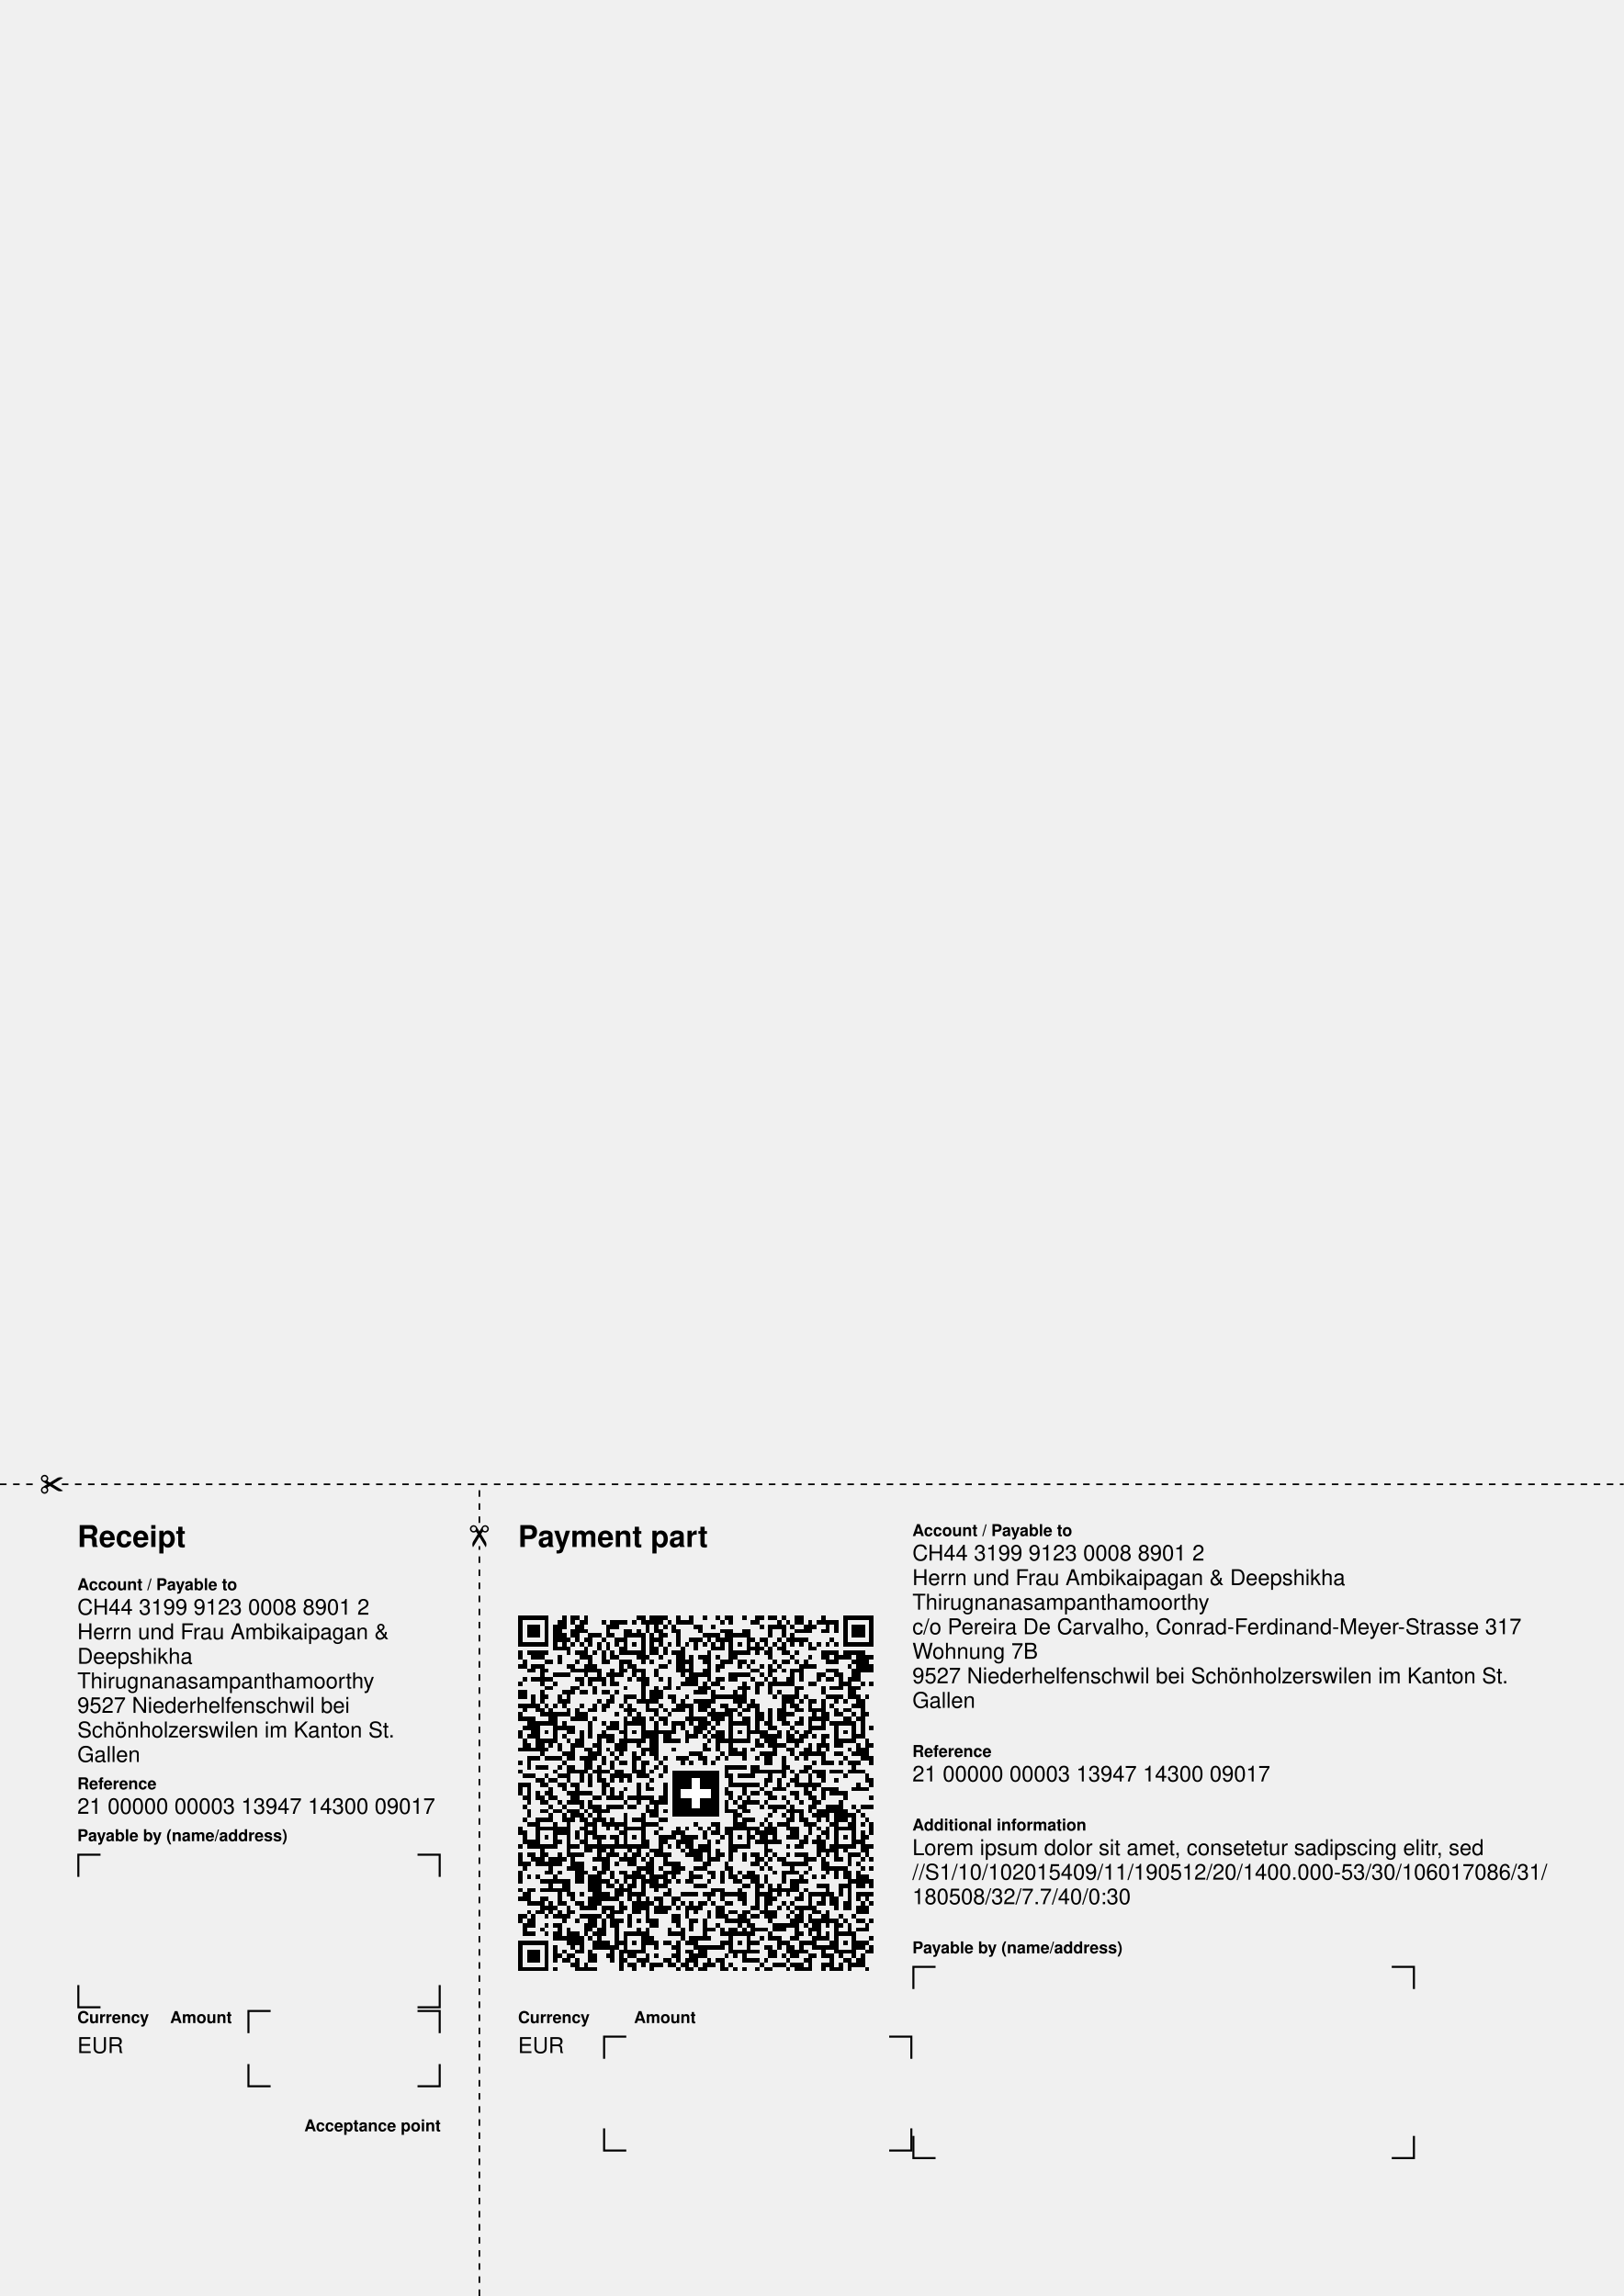
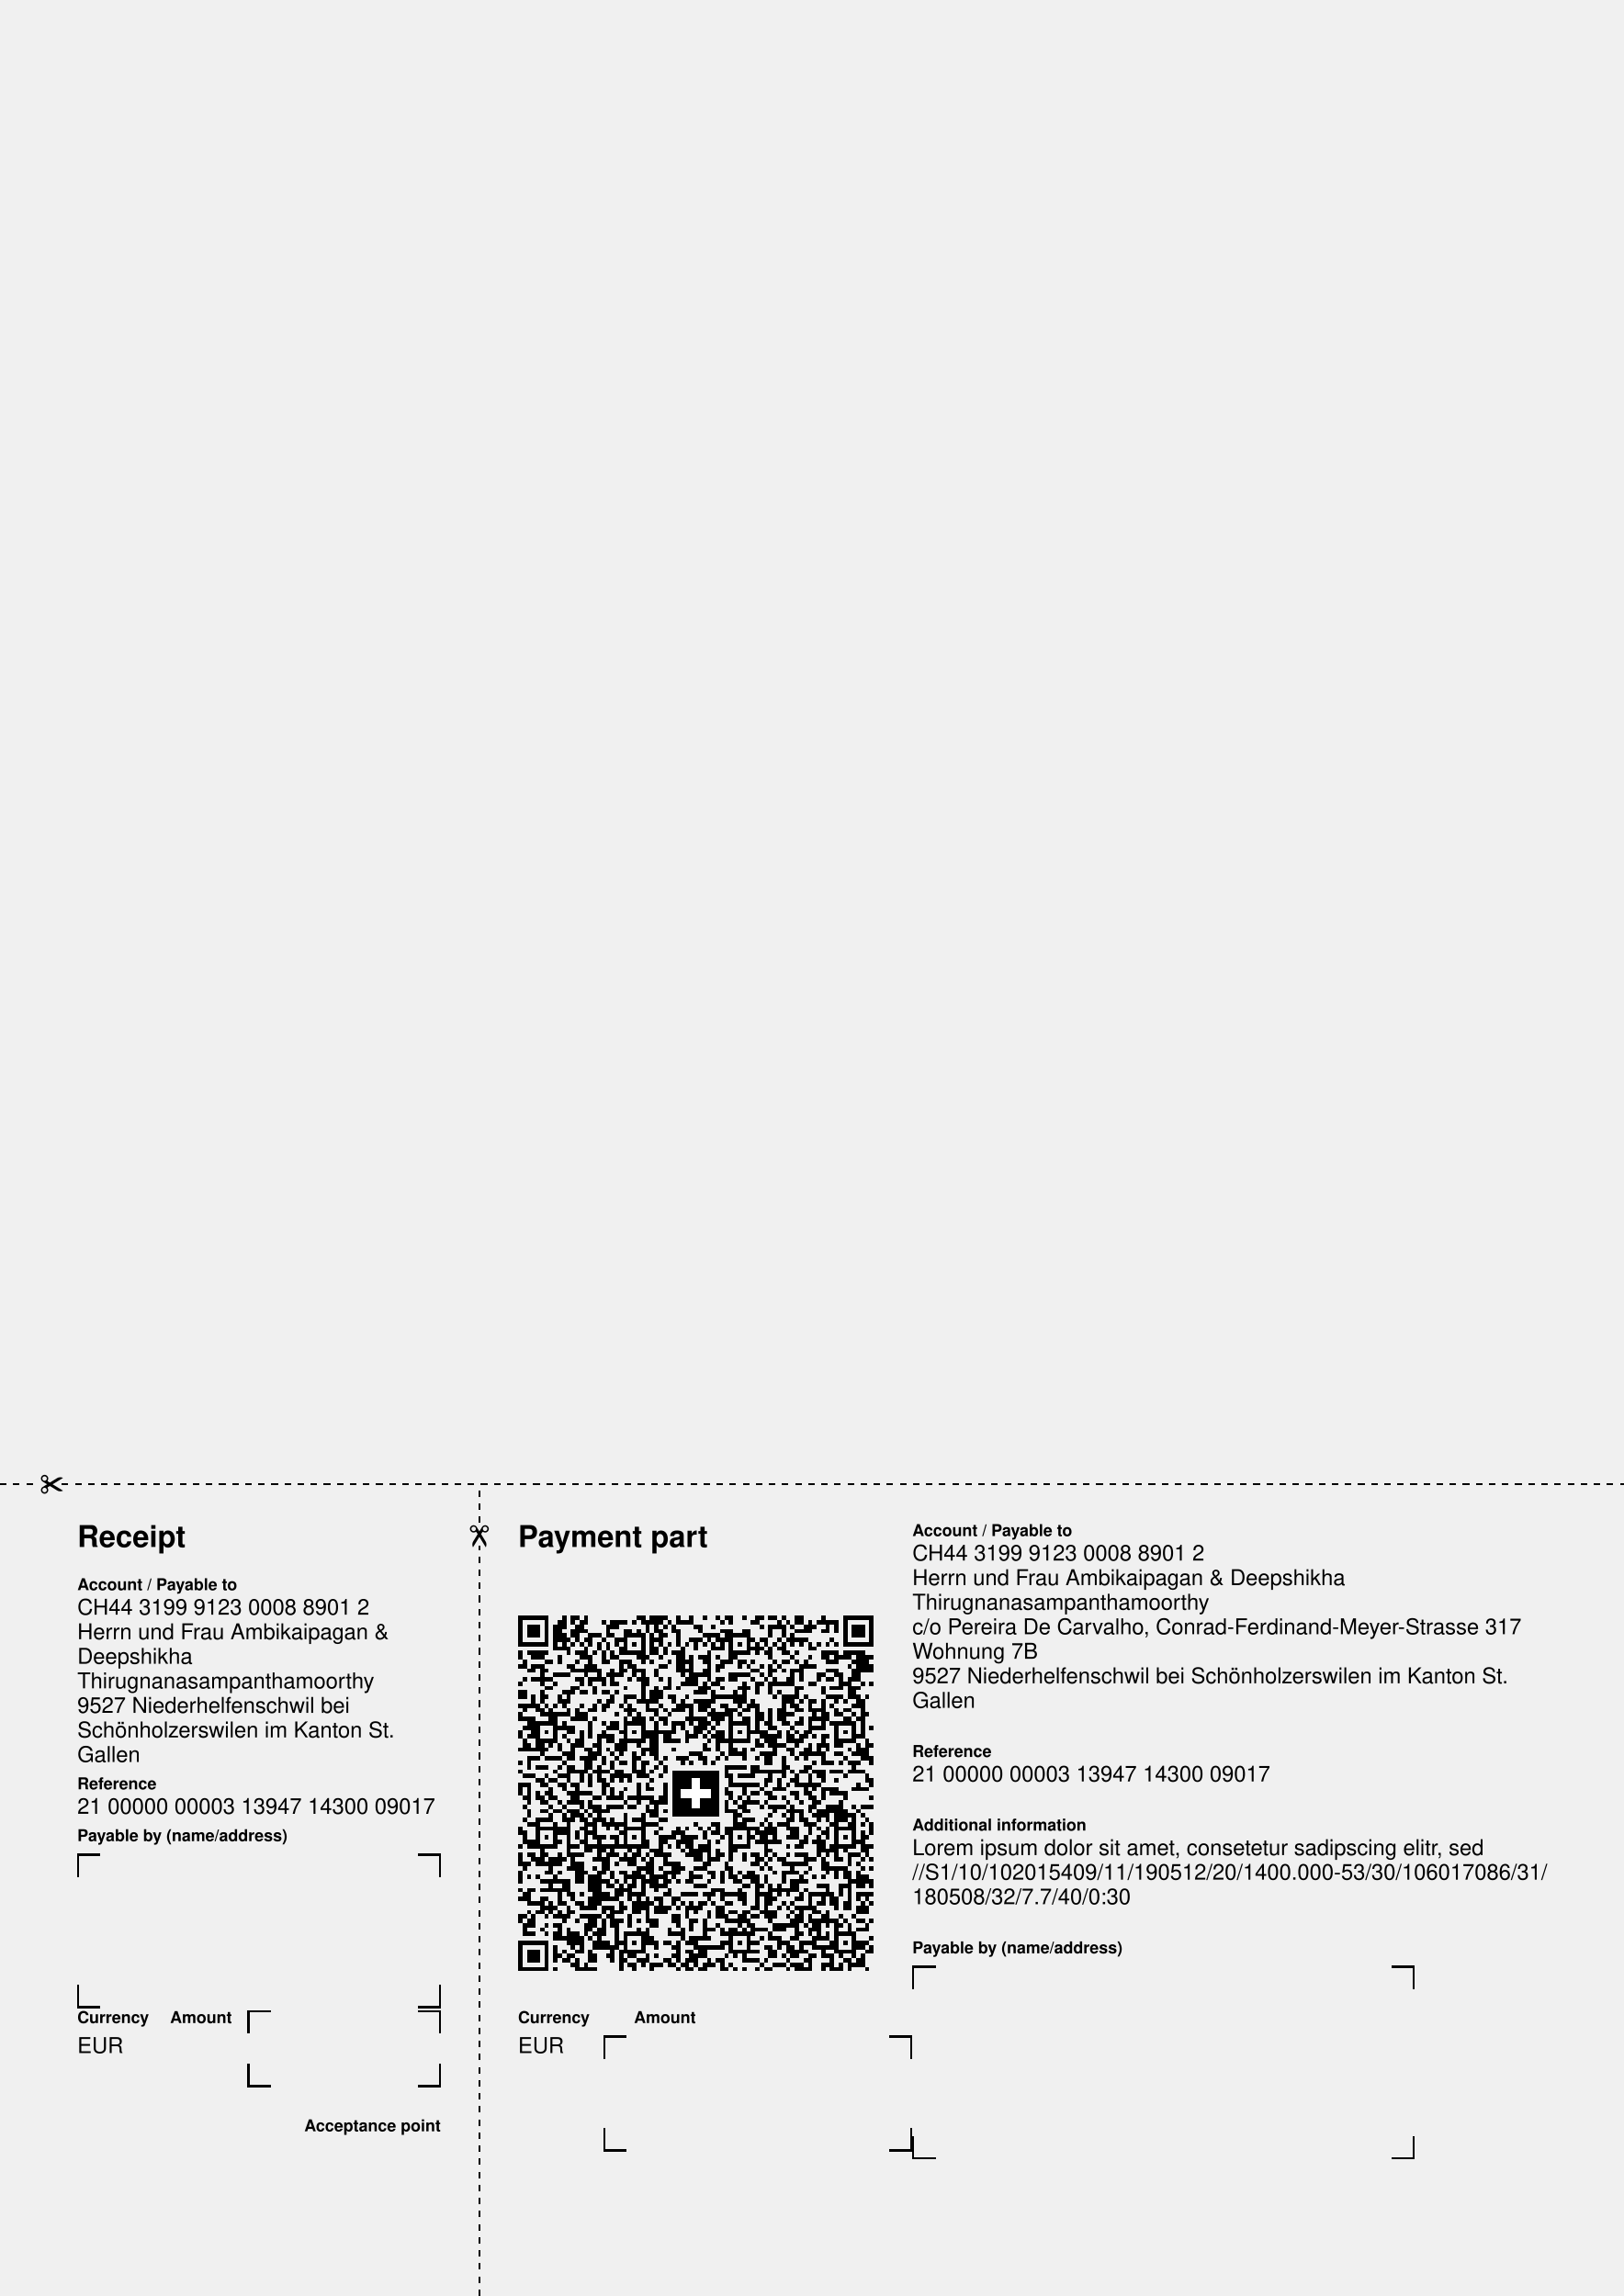
<svg xmlns="http://www.w3.org/2000/svg" width="210mm" height="297mm" version="1.1" viewBox="0 0 595.276 841.89">
  <g font-family="Helvetica,Arial,&quot;Liberation Sans&quot;" transform="translate(0 841.89)">
    <g transform="translate(189.921 0)">
      <text x="0" y="-274.665" font-size="11" font-weight="bold">Payment part</text>
    </g>
    <g transform="translate(189.921 -119.055) scale(1.61)">
      <path fill="#000000" shape-rendering="crispEdges" d="M0,-81h7v1h-7zm10,0h1v3h-1zm2,0h2v1h-2zm3,0h1v2h-1zm12,0h2v1h-2zm3,0h3v2h-3z m3,0h1v1h-1zm3,0h1v2h-1zm3,0h1v2h-1zm3,0h1v1h-1zm3,0h1v1h-1zm2,0h2v1h-2z m4,0h1v1h-1zm3,0h2v1h-2zm3,0h2v1h-2zm3,0h1v1h-1zm3,0h2v2h-2zm6,0h1v2h-1z m5,0h7v1h-7zm-74,1h1v6h-1zm6,0h1v6h-1zm3,0h1v5h-1zm3,0h1v1h-1zm2,0h1v3h-1z m5,0h1v1h-1zm2,0h4v1h-4zm5,0h1v1h-1zm2,0h2v1h-2zm6,0h1v1h-1zm3,0h2v1h-2z m9,0h1v1h-1zm2,0h1v1h-1zm5,0h2v1h-2zm6,0h1v2h-1zm2,0h1v1h-1zm5,0h1v3h-1z m2,0h1v1h-1zm2,0h3v1h-3zm4,0h1v6h-1zm6,0h1v6h-1zm-78,1h3v3h-3zm6,0h1v6h-1z m5,0h1v4h-1zm7,0h3v1h-3zm9,0h1v2h-1zm2,0h1v2h-1zm2,0h1v1h-1zm2,0h1v2h-1z m5,0h2v1h-2zm4,0h1v1h-1zm11,0h1v1h-1zm2,0h1v3h-1zm1,0h1v1h-1zm2,0h1v3h-1z m2,0h1v1h-1zm3,0h1v2h-1zm2,0h1v1h-1zm3,0h1v2h-1zm2,0h1v2h-1zm4,0h3v3h-3z m-64,1h1v2h-1zm3,0h1v1h-1zm5,0h1v2h-1zm4,0h1v6h-1zm1,0h1v2h-1zm2,0h1v2h-1z m5,0h1v4h-1zm4,0h1v4h-1zm5,0h1v1h-1zm5,0h3v1h-3zm5,0h2v2h-2zm12,0h2v1h-2z m6,0h1v1h-1zm-59,1h1v4h-1zm6,0h3v1h-3zm5,0h1v1h-1zm5,0h1v1h-1zm2,0h1v7h-1z m2,0h1v5h-1zm3,0h1v1h-1zm9,0h4v1h-4zm5,0h4v1h-4zm15,0h1v3h-1zm-51,1h1v1h-1z m4,0h2v1h-2zm4,0h1v1h-1zm3,0h2v1h-2zm9,0h1v1h-1zm8,0h3v1h-3zm4,0h1v1h-1z m2,0h4v1h-4zm7,0h1v4h-1zm1,0h1v1h-1zm2,0h2v1h-2zm4,0h1v1h-1zm2,0h1v1h-1z m2,0h3v1h-3zm8,0h1v1h-1zm-70,1h5v1h-5zm11,0h1v1h-1zm2,0h1v1h-1zm2,0h1v1h-1z m2,0h1v2h-1zm2,0h1v2h-1zm2,0h1v1h-1zm4,0h1v1h-1zm8,0h1v1h-1zm4,0h1v1h-1z m2,0h1v2h-1zm2,0h1v1h-1zm2,0h1v2h-1zm2,0h1v2h-1zm2,0h1v5h-1zm2,0h1v1h-1z m4,0h1v3h-1zm2,0h1v1h-1zm2,0h1v1h-1zm2,0h1v3h-1zm4,0h1v1h-1zm2,0h1v2h-1z m2,0h1v1h-1zm2,0h1v1h-1zm2,0h1v1h-1zm3,0h5v1h-5zm-66,1h1v1h-1zm2,0h1v2h-1z m4,0h1v3h-1zm8,0h1v2h-1zm8,0h1v2h-1zm2,0h1v2h-1zm4,0h1v7h-1zm8,0h1v1h-1z m8,0h1v1h-1zm2,0h1v1h-1zm2,0h1v3h-1zm2,0h1v1h-1zm8,0h1v1h-1zm-67,1h1v2h-1z m2,0h5v1h-5zm11,0h2v1h-2zm4,0h1v1h-1zm2,0h1v3h-1zm2,0h1v2h-1zm4,0h3v1h-3z m10,0h2v1h-2zm8,0h1v7h-1zm6,0h3v1h-3zm7,0h1v1h-1zm5,0h1v1h-1zm2,0h1v1h-1z m6,0h4v1h-4zm5,0h5v1h-5zm-71,1h3v1h-3zm6,0h1v2h-1zm5,0h1v1h-1zm2,0h1v4h-1z m6,0h1v1h-1zm5,0h1v1h-1zm2,0h1v1h-1zm3,0h1v1h-1zm4,0h1v4h-1zm3,0h1v7h-1z m2,0h2v1h-2zm4,0h1v1h-1zm4,0h1v1h-1zm13,0h1v1h-1zm4,0h1v1h-1zm3,0h2v1h-2z m3,0h4v1h-4zm5,0h3v4h-3zm3,0h1v1h-1zm-79,1h1v2h-1zm5,0h2v1h-2zm7,0h1v1h-1z m7,0h1v1h-1zm3,0h1v4h-1zm1,0h2v1h-2zm6,0h1v1h-1zm4,0h1v1h-1zm4,0h1v1h-1z m4,0h1v1h-1zm4,0h2v1h-2zm4,0h2v1h-2zm3,0h1v1h-1zm5,0h1v1h-1zm2,0h2v1h-2z m3,0h1v1h-1zm2,0h1v2h-1zm5,0h3v1h-3zm6,0h1v1h-1zm-76,1h1v1h-1zm3,0h3v1h-3z m8,0h2v1h-2zm4,0h1v3h-1zm2,0h1v2h-1zm8,0h2v1h-2zm7,0h2v1h-2zm13,0h2v1h-2z m5,0h1v1h-1zm2,0h1v1h-1zm3,0h1v1h-1zm2,0h1v3h-1zm2,0h1v1h-1zm5,0h1v4h-1z m2,0h2v1h-2zm9,0h1v1h-1zm5,0h1v2h-1zm-78,1h2v1h-2zm3,0h1v4h-1zm1,0h1v1h-1z m6,0h3v1h-3zm6,0h1v3h-1zm3,0h1v4h-1zm3,0h1v1h-1zm2,0h3v1h-3zm5,0h1v2h-1z m7,0h1v1h-1zm4,0h1v2h-1zm3,0h1v1h-1zm8,0h2v1h-2zm5,0h1v1h-1zm2,0h1v1h-1z m2,0h1v4h-1zm1,0h1v1h-1zm7,0h3v1h-3zm6,0h1v3h-1zm-68,1h4v1h-4zm12,0h1v1h-1z m2,0h1v1h-1zm4,0h1v1h-1zm2,0h1v7h-1zm12,0h1v3h-1zm1,0h1v1h-1zm7,0h5v1h-5z m7,0h1v1h-1zm13,0h2v1h-2zm4,0h2v1h-2zm5,0h1v2h-1zm-76,1h1v1h-1zm2,0h2v1h-2z m3,0h2v1h-2zm7,0h2v1h-2zm3,0h2v1h-2zm3,0h1v2h-1zm6,0h1v1h-1zm2,0h1v1h-1z m2,0h1v2h-1zm3,0h1v1h-1zm2,0h1v3h-1zm4,0h1v2h-1zm7,0h2v1h-2zm3,0h2v1h-2z m5,0h1v1h-1zm3,0h1v1h-1zm2,0h1v2h-1zm3,0h1v2h-1zm7,0h1v1h-1zm2,0h2v1h-2z m3,0h1v3h-1zm2,0h1v5h-1zm-75,1h1v1h-1zm8,0h1v1h-1zm6,0h1v1h-1zm2,0h1v1h-1z m6,0h1v1h-1zm15,0h1v1h-1zm5,0h1v3h-1zm2,0h2v1h-2zm7,0h1v5h-1zm3,0h1v3h-1z m1,0h1v1h-1zm2,0h1v3h-1zm2,0h2v1h-2zm7,0h2v1h-2zm8,0h1v1h-1zm4,0h1v1h-1z m2,0h1v1h-1zm-74,1h2v1h-2zm6,0h2v1h-2zm5,0h1v2h-1zm7,0h1v1h-1zm7,0h1v4h-1z m2,0h1v1h-1zm3,0h1v1h-1zm5,0h1v2h-1zm2,0h1v1h-1zm3,0h1v1h-1zm4,0h1v1h-1z m2,0h1v1h-1zm11,0h1v3h-1zm1,0h1v1h-1zm5,0h1v2h-1zm2,0h2v1h-2zm5,0h1v3h-1z m1,0h1v1h-1zm-77,1h2v2h-2zm5,0h1v3h-1zm5,0h3v1h-3zm4,0h2v1h-2zm5,0h2v1h-2z m3,0h1v1h-1zm8,0h1v3h-1zm2,0h1v2h-1zm8,0h1v1h-1zm4,0h1v3h-1zm5,0h1v3h-1z m10,0h1v1h-1zm-56,1h1v3h-1zm3,0h1v1h-1zm3,0h1v2h-1zm2,0h1v2h-1zm10,0h1v2h-1z m3,0h3v1h-3zm10,0h2v1h-2zm4,0h1v1h-1zm7,0h4v1h-4zm5,0h1v3h-1zm8,0h1v1h-1z m2,0h1v7h-1zm1,0h2v2h-2zm4,0h1v1h-1zm5,0h4v1h-4zm7,0h1v3h-1zm2,0h1v1h-1z m-69,1h1v2h-1zm8,0h1v1h-1zm2,0h1v2h-1zm4,0h1v1h-1zm3,0h1v1h-1zm2,0h1v3h-1z m6,0h1v1h-1zm2,0h1v3h-1zm3,0h4v1h-4zm13,0h1v2h-1zm11,0h1v1h-1zm2,0h1v3h-1z m1,0h1v1h-1zm2,0h1v7h-1zm3,0h1v1h-1zm2,0h1v1h-1zm4,0h1v9h-1zm-78,1h3v1h-3z m4,0h1v2h-1zm2,0h1v1h-1zm2,0h1v1h-1zm6,0h1v1h-1zm3,0h1v2h-1zm2,0h1v2h-1z m4,0h1v1h-1zm2,0h1v3h-1zm7,0h1v1h-1zm4,0h1v2h-1zm2,0h2v1h-2zm3,0h2v2h-2z m2,0h1v1h-1zm3,0h2v1h-2zm6,0h1v2h-1zm2,0h1v7h-1zm8,0h2v1h-2zm9,0h1v1h-1z m5,0h1v1h-1zm-75,1h1v1h-1zm4,0h1v2h-1zm2,0h1v4h-1zm4,0h1v2h-1zm2,0h1v3h-1z m3,0h1v1h-1zm8,0h1v1h-1zm2,0h1v1h-1zm4,0h2v1h-2zm3,0h1v1h-1zm2,0h1v1h-1z m4,0h1v4h-1zm5,0h1v3h-1zm3,0h2v2h-2zm2,0h1v1h-1zm2,0h1v1h-1zm6,0h1v5h-1z m2,0h1v3h-1zm4,0h2v1h-2zm4,0h1v3h-1zm1,0h1v1h-1zm4,0h1v2h-1zm2,0h2v1h-2z m-74,1h1v2h-1zm6,0h1v1h-1zm2,0h1v7h-1zm1,0h2v1h-2zm5,0h2v2h-2zm8,0h1v1h-1z m5,0h1v3h-1zm4,0h1v1h-1zm3,0h1v1h-1zm9,0h1v1h-1zm2,0h2v2h-2zm5,0h1v1h-1z m5,0h1v2h-1zm6,0h2v1h-2zm9,0h1v2h-1zm3,0h1v1h-1zm3,0h1v1h-1zm3,0h1v1h-1z m-78,1h3v1h-3zm11,0h1v1h-1zm5,0h1v1h-1zm7,0h1v8h-1zm2,0h1v2h-1zm2,0h1v6h-1z m2,0h1v1h-1zm2,0h2v1h-2zm6,0h1v1h-1zm2,0h3v1h-3zm8,0h1v9h-1zm3,0h2v2h-2z m13,0h1v2h-1zm2,0h1v4h-1zm2,0h1v1h-1zm6,0h2v2h-2zm3,0h1v1h-1zm-75,1h3v2h-3z m3,0h2v1h-2zm5,0h1v2h-1zm6,0h1v4h-1zm3,0h1v1h-1zm2,0h2v2h-2zm4,0h1v1h-1z m6,0h1v9h-1zm2,0h1v1h-1zm2,0h3v1h-3zm6,0h2v2h-2zm2,0h1v1h-1zm2,0h1v1h-1z m4,0h2v1h-2zm7,0h1v1h-1zm5,0h1v1h-1zm2,0h1v1h-1zm8,0h3v1h-3zm5,0h1v5h-1z m-75,1h1v1h-1zm8,0h1v1h-1zm2,0h2v2h-2zm9,0h1v1h-1zm15,0h1v2h-1zm2,0h1v1h-1z m3,0h1v3h-1zm4,0h1v1h-1zm8,0h1v4h-1zm6,0h1v1h-1zm4,0h1v1h-1zm5,0h2v1h-2z m5,0h1v5h-1zm8,0h1v1h-1zm-80,1h1v2h-1zm3,0h2v2h-2zm3,0h1v1h-1zm8,0h1v4h-1z m5,0h1v2h-1zm4,0h1v1h-1zm3,0h1v1h-1zm3,0h2v2h-2zm3,0h3v1h-3zm6,0h1v3h-1z m3,0h1v1h-1zm2,0h1v1h-1zm2,0h2v3h-2zm5,0h1v1h-1zm3,0h1v1h-1zm2,0h2v2h-2z m4,0h1v2h-1zm2,0h1v3h-1zm2,0h1v1h-1zm2,0h1v2h-1zm9,0h1v1h-1zm-72,1h1v1h-1z m8,0h1v1h-1zm8,0h1v5h-1zm2,0h2v2h-2zm13,0h2v2h-2zm6,0h1v1h-1zm3,0h1v1h-1z m2,0h1v1h-1zm13,0h2v3h-2zm5,0h1v2h-1zm2,0h1v2h-1zm3,0h1v1h-1zm2,0h1v3h-1z m1,0h1v1h-1zm7,0h1v1h-1zm-76,1h1v3h-1zm3,0h2v3h-2zm2,0h2v1h-2zm5,0h1v1h-1z m2,0h1v2h-1zm10,0h1v4h-1zm2,0h3v1h-3zm5,0h1v4h-1zm5,0h2v1h-2zm8,0h1v1h-1z m4,0h1v1h-1zm2,0h3v1h-3zm5,0h1v2h-1zm2,0h1v1h-1zm7,0h1v2h-1zm10,0h3v1h-3z m6,0h1v5h-1zm-77,1h1v2h-1zm5,0h1v1h-1zm2,0h1v2h-1zm3,0h1v4h-1zm5,0h1v1h-1z m5,0h1v2h-1zm5,0h1v1h-1zm15,0h1v2h-1zm3,0h1v2h-1zm10,0h1v1h-1zm4,0h2v1h-2z m7,0h1v3h-1zm2,0h1v3h-1zm2,0h1v2h-1zm3,0h1v1h-1zm4,0h1v3h-1zm3,0h1v1h-1z m-80,1h1v1h-1zm3,0h1v1h-1zm3,0h1v1h-1zm9,0h2v1h-2zm5,0h1v1h-1zm8,0h2v1h-2z m7,0h1v1h-1zm8,0h1v1h-1zm6,0h1v2h-1zm2,0h1v3h-1zm2,0h1v1h-1zm5,0h1v2h-1z m3,0h2v1h-2zm4,0h1v3h-1zm10,0h1v1h-1zm3,0h1v3h-1zm-73,1h1v1h-1zm5,0h2v1h-2z m6,0h2v2h-2zm5,0h1v1h-1zm5,0h1v5h-1zm2,0h1v1h-1zm11,0h3v1h-3zm7,0h1v1h-1z m4,0h1v1h-1zm5,0h3v1h-3zm7,0h1v1h-1zm2,0h1v1h-1zm3,0h1v1h-1zm2,0h1v3h-1z m3,0h2v1h-2zm4,0h1v1h-1zm-74,1h3v1h-3zm4,0h4v1h-4zm5,0h1v1h-1zm3,0h2v1h-2z m5,0h1v2h-1zm3,0h1v1h-1zm5,0h1v1h-1zm6,0h1v1h-1zm3,0h3v1h-3zm5,0h2v1h-2z m4,0h1v1h-1zm2,0h1v1h-1zm7,0h1v1h-1zm2,0h2v2h-2zm4,0h1v5h-1zm3,0h1v1h-1z m11,0h1v1h-1zm6,0h1v2h-1zm-80,1h1v1h-1zm2,0h1v2h-1zm8,0h1v1h-1zm5,0h2v2h-2z m6,0h1v2h-1zm2,0h2v1h-2zm5,0h1v4h-1zm1,0h1v1h-1zm3,0h1v1h-1zm5,0h1v1h-1z m2,0h1v1h-1zm3,0h1v1h-1zm2,0h1v1h-1zm23,0h1v1h-1zm3,0h2v1h-2zm3,0h1v1h-1z m2,0h3v1h-3zm-71,1h3v1h-3zm5,0h1v1h-1zm2,0h2v2h-2zm7,0h1v4h-1zm13,0h1v1h-1z m2,0h1v2h-1zm14,0h5v1h-5zm6,0h2v2h-2zm8,0h1v1h-1zm4,0h2v1h-2zm11,0h1v2h-1z m-76,1h1v1h-1zm8,0h1v1h-1zm5,0h3v1h-3zm4,0h1v1h-1zm2,0h2v1h-2zm3,0h2v2h-2z m5,0h1v2h-1zm3,0h1v1h-1zm17,0h1v2h-1zm8,0h5v1h-5zm7,0h1v1h-1zm2,0h2v1h-2z m3,0h3v1h-3zm4,0h3v1h-3zm4,0h1v1h-1zm2,0h2v1h-2zm-76,1h3v1h-3zm5,0h1v1h-1z m3,0h3v1h-3zm5,0h1v2h-1zm2,0h1v3h-1zm5,0h1v2h-1zm3,0h2v1h-2zm5,0h1v1h-1z m3,0h1v1h-1zm16,0h1v3h-1zm2,0h4v1h-4zm7,0h1v2h-1zm6,0h1v3h-1zm3,0h1v3h-1z m2,0h2v1h-2zm6,0h1v1h-1zm5,0h1v2h-1zm-75,1h2v1h-2zm3,0h2v1h-2zm4,0h1v1h-1z m8,0h1v4h-1zm4,0h1v1h-1zm2,0h1v1h-1zm5,0h1v1h-1zm26,0h1v2h-1zm3,0h1v3h-1z m3,0h1v1h-1zm7,0h1v1h-1zm3,0h1v1h-1zm8,0h1v2h-1zm-80,1h3v1h-3zm5,0h2v1h-2z m4,0h2v1h-2zm3,0h2v1h-2zm8,0h1v1h-1zm7,0h1v5h-1zm2,0h1v2h-1zm4,0h1v5h-1z m16,0h6v1h-6zm12,0h1v1h-1zm3,0h2v1h-2zm3,0h2v1h-2zm10,0h1v2h-1zm-77,1h1v2h-1z m2,0h1v4h-1zm5,0h1v3h-1zm3,0h1v1h-1zm3,0h1v4h-1zm8,0h1v3h-1zm3,0h1v1h-1z m6,0h1v1h-1zm17,0h1v2h-1zm4,0h1v2h-1zm4,0h1v1h-1zm3,0h1v1h-1zm2,0h1v1h-1z m5,0h1v2h-1zm2,0h1v1h-1zm2,0h4v1h-4zm7,0h1v1h-1zm2,0h2v1h-2zm-74,1h1v2h-1z m2,0h1v1h-1zm5,0h2v1h-2zm3,0h3v1h-3zm9,0h1v2h-1zm25,0h1v2h-1zm5,0h2v1h-2z m3,0h2v1h-2zm6,0h2v1h-2zm4,0h1v2h-1zm3,0h1v2h-1zm2,0h4v1h-4zm-70,1h1v1h-1z m4,0h1v2h-1zm3,0h1v1h-1zm4,0h1v2h-1zm5,0h2v1h-2zm3,0h1v1h-1zm2,0h1v1h-1z m3,0h2v1h-2zm3,0h3v1h-3zm4,0h1v2h-1zm18,0h1v1h-1zm2,0h1v2h-1zm5,0h2v1h-2z m3,0h1v1h-1zm3,0h1v1h-1zm4,0h1v3h-1zm7,0h1v1h-1zm6,0h1v1h-1zm-74,1h1v1h-1z m3,0h1v1h-1zm2,0h1v1h-1zm3,0h1v2h-1zm2,0h1v2h-1zm8,0h1v1h-1zm6,0h2v1h-2z m17,0h1v3h-1zm2,0h1v1h-1zm2,0h1v3h-1zm2,0h2v1h-2zm3,0h1v1h-1zm5,0h1v1h-1z m3,0h1v1h-1zm4,0h1v1h-1zm5,0h1v5h-1zm-72,1h1v1h-1zm6,0h1v1h-1zm3,0h1v1h-1z m7,0h2v2h-2zm3,0h4v1h-4zm5,0h2v1h-2zm4,0h1v2h-1zm2,0h1v3h-1zm19,0h1v1h-1z m5,0h1v1h-1zm2,0h4v1h-4zm5,0h1v4h-1zm4,0h1v2h-1zm4,0h3v2h-3zm6,0h1v1h-1z m2,0h3v1h-3zm-76,1h1v2h-1zm3,0h2v1h-2zm3,0h2v1h-2zm3,0h3v1h-3zm4,0h1v1h-1z m4,0h2v1h-2zm11,0h1v2h-1zm3,0h1v1h-1zm15,0h2v1h-2zm4,0h1v1h-1zm6,0h1v1h-1z m3,0h1v1h-1zm2,0h2v1h-2zm5,0h2v2h-2zm6,0h1v3h-1zm3,0h1v1h-1zm-70,1h1v2h-1z m3,0h1v2h-1zm2,0h3v1h-3zm4,0h1v1h-1zm2,0h1v2h-1zm6,0h1v8h-1zm4,0h1v8h-1z m21,0h1v4h-1zm1,0h1v1h-1zm7,0h1v1h-1zm3,0h1v1h-1zm4,0h1v2h-1zm3,0h1v1h-1z m3,0h1v2h-1zm2,0h1v11h-1zm3,0h2v1h-2zm3,0h1v1h-1zm-77,1h1v1h-1zm3,0h1v7h-1z m1,0h2v1h-2zm6,0h1v9h-1zm1,0h1v1h-1zm2,0h2v1h-2zm3,0h1v5h-1zm2,0h1v2h-1z m2,0h1v2h-1zm5,0h2v1h-2zm6,0h2v1h-2zm19,0h3v1h-3zm5,0h1v1h-1zm5,0h1v3h-1z m4,0h1v2h-1zm3,0h1v1h-1zm8,0h1v7h-1zm3,0h1v1h-1zm-77,1h2v1h-2zm6,0h1v6h-1z m7,0h1v7h-1zm1,0h1v1h-1zm4,0h1v2h-1zm2,0h2v1h-2zm7,0h3v1h-3zm11,0h1v1h-1z m4,0h2v1h-2zm6,0h2v2h-2zm5,0h1v1h-1zm2,0h1v3h-1zm2,0h2v1h-2zm7,0h1v3h-1z m1,0h1v1h-1zm4,0h1v1h-1zm4,0h1v2h-1zm3,0h1v1h-1zm2,0h1v3h-1zm-80,1h1v2h-1z m5,0h3v1h-3zm4,0h2v2h-2zm5,0h1v1h-1zm8,0h1v1h-1zm3,0h3v1h-3zm7,0h1v1h-1z m4,0h1v2h-1zm2,0h1v1h-1zm3,0h1v1h-1zm2,0h1v1h-1zm2,0h1v2h-1zm2,0h2v2h-2z m5,0h1v5h-1zm1,0h2v1h-2zm3,0h1v7h-1zm2,0h1v4h-1zm4,0h2v3h-2zm6,0h1v1h-1z m2,0h1v3h-1zm3,0h2v1h-2zm-72,1h1v3h-1zm12,0h1v2h-1zm3,0h1v1h-1zm7,0h1v1h-1z m8,0h1v1h-1zm4,0h1v2h-1zm2,0h1v3h-1zm5,0h1v2h-1zm2,0h1v1h-1zm10,0h2v1h-2z m15,0h1v1h-1zm9,0h1v5h-1zm-72,1h1v1h-1zm12,0h1v6h-1zm1,0h1v1h-1zm2,0h2v1h-2z m5,0h1v1h-1zm6,0h1v5h-1zm1,0h2v1h-2zm5,0h2v3h-2zm2,0h1v1h-1zm6,0h1v1h-1z m2,0h1v6h-1zm2,0h1v1h-1zm3,0h1v1h-1zm2,0h1v2h-1zm6,0h1v1h-1zm4,0h1v2h-1z m3,0h1v5h-1zm6,0h1v1h-1zm5,0h1v1h-1zm-77,1h2v2h-2zm7,0h1v1h-1zm5,0h1v1h-1z m8,0h1v2h-1zm7,0h1v2h-1zm4,0h1v1h-1zm3,0h1v2h-1zm7,0h1v6h-1zm2,0h1v1h-1z m9,0h1v1h-1zm3,0h1v1h-1zm2,0h1v1h-1zm5,0h1v2h-1zm3,0h1v1h-1zm2,0h1v3h-1z m8,0h1v1h-1zm-77,1h1v1h-1zm5,0h1v5h-1zm1,0h2v1h-2zm6,0h2v1h-2zm4,0h2v1h-2z m3,0h3v1h-3zm4,0h1v1h-1zm2,0h3v1h-3zm9,0h1v1h-1zm7,0h2v2h-2zm8,0h3v1h-3z m12,0h1v1h-1zm2,0h1v1h-1zm8,0h1v2h-1zm2,0h3v1h-3zm6,0h1v3h-1zm1,0h1v1h-1z m-64,1h1v1h-1zm3,0h1v1h-1zm2,0h1v2h-1zm4,0h1v1h-1zm2,0h1v2h-1zm3,0h2v1h-2z m7,0h1v1h-1zm2,0h2v2h-2zm6,0h1v3h-1zm4,0h1v1h-1zm8,0h1v1h-1zm13,0h1v2h-1z m4,0h1v1h-1zm-74,1h1v3h-1zm2,0h2v1h-2zm4,0h1v1h-1zm3,0h1v3h-1zm3,0h1v4h-1z m1,0h2v1h-2zm7,0h1v4h-1zm2,0h1v1h-1zm2,0h1v2h-1zm2,0h1v3h-1zm3,0h1v1h-1z m2,0h1v1h-1zm2,0h1v3h-1zm1,0h1v1h-1zm4,0h1v1h-1zm3,0h1v2h-1zm5,0h1v1h-1z m5,0h1v2h-1zm2,0h2v1h-2zm5,0h1v1h-1zm3,0h1v1h-1zm2,0h3v1h-3zm12,0h3v1h-3z m-72,1h2v1h-2zm4,0h2v2h-2zm3,0h1v1h-1zm7,0h1v1h-1zm2,0h1v4h-1zm4,0h1v1h-1z m2,0h1v2h-1zm3,0h1v1h-1zm2,0h1v7h-1zm10,0h1v1h-1zm4,0h1v1h-1zm10,0h2v1h-2z m3,0h1v1h-1zm2,0h2v1h-2zm6,0h3v1h-3zm4,0h1v3h-1zm4,0h1v1h-1zm2,0h1v2h-1z m3,0h1v1h-1zm2,0h1v1h-1zm-79,1h2v1h-2zm3,0h1v1h-1zm2,0h1v1h-1zm7,0h2v5h-2z m9,0h1v1h-1zm7,0h1v3h-1zm5,0h3v1h-3zm8,0h1v2h-1zm5,0h1v2h-1zm6,0h2v1h-2z m3,0h1v1h-1zm4,0h6v1h-6zm10,0h1v3h-1zm7,0h1v1h-1zm-76,1h1v1h-1zm6,0h1v2h-1z m4,0h1v1h-1zm6,0h1v1h-1zm10,0h1v3h-1zm1,0h1v1h-1zm4,0h1v1h-1zm3,0h2v2h-2z m2,0h1v1h-1zm3,0h2v1h-2zm8,0h1v3h-1zm7,0h1v1h-1zm2,0h1v1h-1zm5,0h1v2h-1z m4,0h1v1h-1zm5,0h4v1h-4zm7,0h1v1h-1zm2,0h1v1h-1zm-80,1h1v3h-1zm6,0h1v1h-1z m3,0h1v1h-1zm6,0h1v1h-1zm3,0h1v8h-1zm3,0h1v2h-1zm2,0h2v1h-2zm3,0h1v4h-1z m7,0h1v4h-1zm1,0h1v1h-1zm5,0h1v3h-1zm4,0h2v1h-2zm3,0h1v3h-1zm4,0h1v1h-1z m2,0h2v2h-2zm6,0h1v1h-1zm2,0h1v3h-1zm1,0h1v1h-1zm2,0h1v1h-1zm2,0h1v1h-1z m7,0h1v2h-1zm2,0h2v2h-2zm3,0h1v4h-1zm-75,1h1v1h-1zm2,0h1v1h-1zm4,0h1v2h-1z m8,0h2v4h-2zm8,0h2v1h-2zm4,0h1v5h-1zm3,0h1v4h-1zm1,0h1v1h-1zm3,0h1v1h-1z m5,0h2v1h-2zm4,0h1v1h-1zm5,0h1v2h-1zm2,0h1v1h-1zm3,0h1v8h-1zm2,0h1v2h-1z m8,0h1v2h-1zm3,0h1v1h-1zm2,0h1v1h-1zm9,0h2v2h-2zm-73,1h3v1h-3zm4,0h3v1h-3z m10,0h2v1h-2zm3,0h1v1h-1zm2,0h1v1h-1zm5,0h1v1h-1zm5,0h1v1h-1zm2,0h1v1h-1z m2,0h1v1h-1zm5,0h1v1h-1zm7,0h1v1h-1zm3,0h1v1h-1zm9,0h2v3h-2zm3,0h1v1h-1z m10,0h1v7h-1zm1,0h1v1h-1zm4,0h1v2h-1zm-73,1h1v2h-1zm3,0h2v2h-2zm10,0h2v1h-2z m3,0h1v3h-1zm2,0h1v4h-1zm7,0h1v1h-1zm8,0h3v1h-3zm11,0h2v1h-2zm4,0h1v1h-1z m2,0h1v5h-1zm2,0h1v3h-1zm9,0h3v1h-3zm5,0h1v3h-1zm1,0h1v1h-1zm4,0h1v1h-1z m-78,1h1v1h-1zm2,0h1v4h-1zm1,0h1v1h-1zm2,0h2v1h-2zm3,0h2v1h-2zm14,0h1v3h-1z m2,0h1v1h-1zm10,0h1v2h-1zm10,0h3v1h-3zm6,0h1v3h-1zm8,0h1v1h-1zm2,0h2v1h-2z m5,0h1v1h-1zm5,0h1v2h-1zm-69,1h1v2h-1zm8,0h1v3h-1zm2,0h2v1h-2zm3,0h1v1h-1z m3,0h1v4h-1zm2,0h2v2h-2zm7,0h2v1h-2zm7,0h1v1h-1zm4,0h4v1h-4zm5,0h3v1h-3z m4,0h4v1h-4zm5,0h1v3h-1zm4,0h2v1h-2zm6,0h1v1h-1zm3,0h1v2h-1zm2,0h4v1h-4z m5,0h1v3h-1zm6,0h4v1h-4zm-77,1h1v1h-1zm5,0h1v4h-1zm1,0h1v1h-1zm6,0h1v1h-1z m4,0h1v3h-1zm5,0h1v1h-1zm6,0h1v4h-1zm2,0h1v6h-1zm2,0h2v1h-2zm4,0h2v1h-2z m8,0h1v1h-1zm3,0h1v1h-1zm10,0h1v5h-1zm2,0h1v1h-1zm5,0h1v1h-1zm3,0h1v3h-1z m3,0h1v2h-1zm3,0h1v3h-1zm5,0h1v1h-1zm2,0h1v1h-1zm-76,1h2v1h-2zm4,0h1v3h-1z m3,0h1v1h-1zm3,0h2v1h-2zm10,0h1v3h-1zm3,0h1v3h-1zm2,0h1v2h-1zm2,0h1v1h-1z m2,0h1v3h-1zm3,0h1v1h-1zm2,0h1v1h-1zm2,0h1v2h-1zm2,0h2v1h-2zm3,0h1v1h-1z m3,0h2v1h-2zm13,0h1v1h-1zm2,0h1v1h-1zm6,0h1v1h-1zm6,0h1v2h-1zm4,0h1v3h-1z m2,0h1v1h-1zm-74,1h1v1h-1zm2,0h1v1h-1zm3,0h1v3h-1zm3,0h2v1h-2zm5,0h3v1h-3z m5,0h1v1h-1zm7,0h1v2h-1zm2,0h2v1h-2zm3,0h1v1h-1zm2,0h1v3h-1zm2,0h2v1h-2z m5,0h2v3h-2zm8,0h1v1h-1zm6,0h1v1h-1zm2,0h1v1h-1zm2,0h3v1h-3zm4,0h1v2h-1z m10,0h1v2h-1zm2,0h1v2h-1zm-77,1h1v1h-1zm2,0h1v1h-1zm5,0h1v2h-1zm3,0h1v1h-1z m7,0h1v1h-1zm2,0h1v4h-1zm1,0h1v1h-1zm11,0h1v1h-1zm7,0h1v1h-1zm3,0h1v2h-1z m5,0h2v1h-2zm3,0h1v3h-1zm1,0h1v1h-1zm3,0h1v1h-1zm2,0h2v2h-2zm5,0h1v1h-1z m2,0h1v3h-1zm4,0h1v1h-1zm2,0h1v4h-1zm-70,1h2v1h-2zm3,0h1v3h-1zm3,0h1v1h-1z m2,0h1v1h-1zm2,0h1v2h-1zm4,0h5v1h-5zm6,0h1v1h-1zm5,0h1v3h-1zm10,0h2v2h-2z m12,0h1v2h-1zm3,0h1v3h-1zm3,0h2v1h-2zm8,0h1v1h-1zm2,0h1v6h-1zm3,0h1v2h-1z m3,0h1v2h-1zm4,0h1v1h-1zm3,0h1v1h-1zm-76,1h1v1h-1zm2,0h1v2h-1zm11,0h1v1h-1z m3,0h2v2h-2zm3,0h1v4h-1zm3,0h1v7h-1zm1,0h1v1h-1zm4,0h1v1h-1zm3,0h2v2h-2z m9,0h1v3h-1zm1,0h1v1h-1zm2,0h1v5h-1zm6,0h2v1h-2zm4,0h1v2h-1zm5,0h1v1h-1z m5,0h1v2h-1zm5,0h2v3h-2zm4,0h2v1h-2zm3,0h1v1h-1zm3,0h2v1h-2zm3,0h1v1h-1z m-79,1h1v3h-1zm5,0h1v1h-1zm2,0h2v1h-2zm7,0h1v3h-1zm21,0h1v1h-1zm9,0h1v1h-1z m8,0h1v3h-1zm5,0h3v2h-3zm3,0h1v1h-1zm4,0h1v1h-1zm7,0h1v7h-1zm1,0h1v1h-1z m2,0h1v3h-1zm4,0h1v2h-1zm-74,1h1v1h-1zm4,0h1v3h-1zm2,0h1v4h-1zm5,0h1v1h-1z m2,0h1v5h-1zm9,0h1v2h-1zm2,0h1v4h-1zm5,0h1v2h-1zm3,0h1v3h-1zm6,0h2v1h-2z m3,0h1v2h-1zm2,0h1v6h-1zm1,0h1v2h-1zm2,0h1v2h-1zm3,0h3v1h-3zm12,0h1v2h-1z m11,0h2v1h-2zm-75,1h2v1h-2zm4,0h1v1h-1zm2,0h1v2h-1zm4,0h2v3h-2zm5,0h1v1h-1z m7,0h1v5h-1zm1,0h2v1h-2zm3,0h1v5h-1zm7,0h2v1h-2zm12,0h1v1h-1zm3,0h1v1h-1z m2,0h1v5h-1zm5,0h1v2h-1zm7,0h1v1h-1zm4,0h1v2h-1zm2,0h1v2h-1zm3,0h2v1h-2z m3,0h1v6h-1zm-66,1h1v1h-1zm4,0h1v4h-1zm2,0h1v1h-1zm14,0h1v2h-1zm9,0h2v2h-2z m2,0h1v1h-1zm2,0h1v1h-1zm12,0h1v1h-1zm3,0h2v1h-2zm4,0h1v1h-1zm5,0h1v3h-1z m2,0h1v1h-1zm11,0h1v1h-1zm-80,1h7v1h-7zm17,0h1v2h-1zm2,0h2v2h-2zm4,0h1v1h-1z m3,0h1v1h-1zm5,0h1v2h-1zm2,0h2v1h-2zm3,0h1v5h-1zm2,0h1v1h-1zm8,0h2v1h-2z m4,0h1v1h-1zm3,0h2v1h-2zm6,0h3v1h-3zm5,0h3v1h-3zm7,0h1v2h-1zm3,0h1v1h-1z m3,0h2v2h-2zm2,0h1v1h-1zm-79,1h1v6h-1zm6,0h1v6h-1zm2,0h1v4h-1zm4,0h1v1h-1z m9,0h1v4h-1zm14,0h1v1h-1zm5,0h7v1h-7zm16,0h2v1h-2zm3,0h1v1h-1zm2,0h2v2h-2z m3,0h1v2h-1zm4,0h3v1h-3zm12,0h1v2h-1zm-78,1h3v3h-3zm8,0h1v1h-1zm3,0h1v1h-1z m3,0h1v3h-1zm7,0h1v5h-1zm2,0h2v2h-2zm2,0h1v1h-1zm11,0h2v1h-2zm3,0h2v2h-2z m8,0h3v1h-3zm4,0h2v1h-2zm4,0h2v2h-2zm6,0h1v2h-1zm2,0h1v1h-1zm4,0h1v2h-1z m4,0h3v1h-3zm6,0h1v1h-1zm-70,1h1v1h-1zm2,0h2v1h-2zm6,0h1v2h-1zm3,0h1v1h-1z m9,0h1v2h-1zm2,0h1v1h-1zm4,0h1v1h-1zm4,0h2v2h-2zm8,0h1v1h-1zm2,0h1v1h-1z m2,0h1v2h-1zm9,0h1v1h-1zm2,0h1v1h-1zm4,0h1v4h-1zm1,0h1v1h-1zm3,0h2v1h-2z m3,0h1v1h-1zm5,0h1v3h-1zm-68,1h2v1h-2zm3,0h1v3h-1zm11,0h1v1h-1zm3,0h2v1h-2z m6,0h2v1h-2zm5,0h1v3h-1zm5,0h1v2h-1zm2,0h2v1h-2zm7,0h3v1h-3zm4,0h1v1h-1z m5,0h1v1h-1zm4,0h1v1h-1zm6,0h1v3h-1zm3,0h2v1h-2zm3,0h1v2h-1zm-65,1h1v1h-1z m3,0h1v2h-1zm10,0h2v1h-2zm3,0h1v1h-1zm2,0h3v1h-3zm4,0h2v1h-2zm3,0h1v1h-1z m3,0h1v1h-1zm2,0h1v2h-1zm2,0h1v1h-1zm2,0h1v2h-1zm2,0h1v1h-1zm7,0h1v1h-1z m3,0h3v1h-3zm4,0h3v1h-3zm7,0h2v1h-2zm4,0h1v2h-1zm2,0h2v1h-2zm-74,1h5v1h-5z m7,0h1v1h-1zm6,0h1v1h-1zm2,0h2v1h-2zm10,0h1v1h-1zm4,0h1v1h-1zm6,0h1v1h-1z m3,0h1v1h-1zm2,0h1v1h-1zm6,0h1v1h-1zm2,0h1v1h-1zm2,0h1v1h-1zm3,0h1v1h-1z m2,0h2v1h-2zm5,0h1v1h-1zm2,0h3v1h-3zm6,0h1v1h-1zm3,0h1v1h-1zm3,0h1v1h-1z m4,0h1v1h-1z" />
    </g>
    <g transform="translate(189.921 -119.055)">
      <path fill="#000000" shape-rendering="crispEdges" d="M56.693,-73.701h17.008v17.008h-17.008z" />
      <path fill="#FFFFFF" shape-rendering="crispEdges" d="M63.543,-70.709h3.307v11.024h-3.307zm-3.858,3.858h11.024v3.307h-11.024z" />
    </g>
    <g transform="translate(189.921 0)">
      <text x="0" y="-100.082" font-size="6" font-weight="bold">Currency</text>
      <text x="0" y="-89.082" font-size="8">EUR</text>
      <text x="42.52" y="-100.082" font-size="6" font-weight="bold">Amount</text>
-       <path stroke="#000000" stroke-width="0.75" fill="none" d="M31.556,-61.466l0,8.129l8.129,0m96.378,0l8.129,0l0,-8.129m0,-25.512l0,-8.129l-8.129,0m-96.378,0l-8.129,0l0,8.129" />
+       <path stroke="#000000" stroke-width="0.75" shape-rendering="crispEdges" fill="none" d="M31.556,-61.466l0,8.129l8.129,0m96.378,0l8.129,0l0,-8.129m0,-25.512l0,-8.129l-8.129,0m-96.378,0l-8.129,0l0,8.129" />
    </g>
    <g transform="translate(334.488 0)">
      <text x="0" y="-278.665" font-size="6" font-weight="bold">Account / Payable to</text>
      <text x="0" y="-269.665" font-size="8">CH44 3199 9123 0008 8901 2</text>
      <text x="0" y="-260.665" font-size="8">Herrn und Frau Ambikaipagan &amp; Deepshikha</text>
      <text x="0" y="-251.665" font-size="8">Thirugnanasampanthamoorthy</text>
      <text x="0" y="-242.665" font-size="8">c/o Pereira De Carvalho, Conrad-Ferdinand-Meyer-Strasse 317</text>
      <text x="0" y="-233.665" font-size="8">Wohnung 7B</text>
      <text x="0" y="-224.665" font-size="8">9527 Niederhelfenschwil bei Schönholzerswilen im Kanton St.</text>
      <text x="0" y="-215.665" font-size="8">Gallen</text>
      <text x="0" y="-197.665" font-size="6" font-weight="bold">Reference</text>
      <text x="0" y="-188.665" font-size="8">21 00000 00003 13947 14300 09017</text>
      <text x="0" y="-170.665" font-size="6" font-weight="bold">Additional information</text>
      <text x="0" y="-161.665" font-size="8">Lorem ipsum dolor sit amet, consetetur sadipscing elitr, sed</text>
      <text x="0" y="-152.665" font-size="8">//S1/10/102015409/11/190512/20/1400.000-53/30/106017086/31/</text>
      <text x="0" y="-143.665" font-size="8">180508/32/7.7/40/0:30</text>
      <text x="0" y="-125.665" font-size="6" font-weight="bold">Payable by (name/address)</text>
-       <path stroke="#000000" stroke-width="0.75" fill="none" d="M0.375,-58.702l0,8.129l8.129,0m167.244,0l8.129,0l0,-8.129m0,-53.858l0,-8.129l-8.129,0m-167.244,0l-8.129,0l0,8.129" />
+       <path stroke="#000000" stroke-width="0.75" shape-rendering="crispEdges" fill="none" d="M0.375,-58.702l0,8.129l8.129,0m167.244,0l8.129,0l0,-8.129m0,-53.858l0,-8.129l-8.129,0m-167.244,0l-8.129,0l0,8.129" />
    </g>
    <g transform="translate(28.346 0)">
      <text x="0" y="-274.665" font-size="11" font-weight="bold">Receipt</text>
      <text x="0" y="-258.822" font-size="6" font-weight="bold">Account / Payable to</text>
      <text x="0" y="-249.822" font-size="8">CH44 3199 9123 0008 8901 2</text>
      <text x="0" y="-240.822" font-size="8">Herrn und Frau Ambikaipagan &amp;</text>
      <text x="0" y="-231.822" font-size="8">Deepshikha</text>
      <text x="0" y="-222.822" font-size="8">Thirugnanasampanthamoorthy</text>
      <text x="0" y="-213.822" font-size="8">9527 Niederhelfenschwil bei</text>
      <text x="0" y="-204.822" font-size="8">Schönholzerswilen im Kanton St.</text>
      <text x="0" y="-195.822" font-size="8">Gallen</text>
      <text x="0" y="-185.806" font-size="6" font-weight="bold">Reference</text>
      <text x="0" y="-176.806" font-size="8">21 00000 00003 13947 14300 09017</text>
      <text x="0" y="-166.791" font-size="6" font-weight="bold">Payable by (name/address)</text>
-       <path stroke="#000000" stroke-width="0.75" fill="none" d="M0.375,-114.002l0,8.129l8.129,0m116.22,0l8.129,0l0,-8.129m0,-39.685l0,-8.129l-8.129,0m-116.22,0l-8.129,0l0,8.129" />
+       <path stroke="#000000" stroke-width="0.75" shape-rendering="crispEdges" fill="none" d="M0.375,-114.002l0,8.129l8.129,0m116.22,0l8.129,0l0,-8.129m0,-39.685l0,-8.129l-8.129,0m-116.22,0l-8.129,0l0,8.129" />
      <text x="0" y="-100.082" font-size="6" font-weight="bold">Currency</text>
      <text x="0" y="-89.082" font-size="8">EUR</text>
      <text x="34.016" y="-100.082" font-size="6" font-weight="bold">Amount</text>
-       <path stroke="#000000" stroke-width="0.75" fill="none" d="M62.737,-85.039l0,8.129l8.129,0m53.858,0l8.129,0l0,-8.129m0,-11.339l0,-8.129l-8.129,0m-53.858,0l-8.129,0l0,8.129" />
+       <path stroke="#000000" stroke-width="0.75" shape-rendering="crispEdges" fill="none" d="M62.737,-85.039l0,8.129l8.129,0m53.858,0l8.129,0l0,-8.129m0,-11.339l0,-8.129l-8.129,0m-53.858,0l-8.129,0l0,8.129" />
      <text x="83.218" y="-60.397" font-size="6" font-weight="bold">Acceptance point</text>
    </g>
-     <path stroke="#000000" stroke-width="0.6" stroke-dasharray="2.4" fill="none" d="M175.748,0l0,-274.961m0,-8.504l0,-14.173m-175.748,0l14.173,0m8.504,0l572.598,0" />
+     <path stroke="#000000" stroke-width="0.6" stroke-dasharray="2.4" shape-rendering="crispEdges" fill="none" d="M175.748,0l0,-274.961m0,-8.504l0,-14.173m-175.748,0l14.173,0m8.504,0l572.598,0" />
    <g transform="translate(172.687 -274.535) scale(0.006)">
      <path fill="#000000" d="M131.754,-359.388c-33.041,54.539,-52.384,110.154,-52.384,192.144c0,62.702,15.27,120.654,41.122,167.596l567.598,-926.232c10.25,-16.724,34.279,-23.091,63.969,-5.805c33.06,19.242,71.495,30.268,112.507,30.268 c123.676,0,223.937,-100.261,223.937,-223.937c0,-123.676,-100.261,-223.937,-223.937,-223.937c-76.348,0,-143.773,38.208,-184.195,96.548l-548.617,893.353zm728.561,-904.861c75.929,0,137.48,61.551,137.48,137.48 c0,75.929,-61.551,137.48,-137.48,137.48c-75.929,0,-137.48,-61.551,-137.48,-137.48c0,-75.929,61.551,-137.48,137.48,-137.48z" />
    </g>
    <g transform="translate(178.809 -274.535) scale(-0.006 0.006)">
      <path fill="#000000" d="M131.754,-359.388c-33.041,54.539,-52.384,110.154,-52.384,192.144c0,62.702,15.27,120.654,41.122,167.596l567.598,-926.232c10.25,-16.724,34.279,-23.091,63.969,-5.805c33.06,19.242,71.495,30.268,112.507,30.268 c123.676,0,223.937,-100.261,223.937,-223.937c0,-123.676,-100.261,-223.937,-223.937,-223.937c-76.348,0,-143.773,38.208,-184.195,96.548l-548.617,893.353zm728.561,-904.861c75.929,0,137.48,61.551,137.48,137.48 c0,75.929,-61.551,137.48,-137.48,137.48c-75.929,0,-137.48,-61.551,-137.48,-137.48c0,-75.929,61.551,-137.48,137.48,-137.48z" />
    </g>
    <g transform="translate(23.102 -294.576) rotate(-90) scale(0.006)">
      <path fill="#000000" d="M131.754,-359.388c-33.041,54.539,-52.384,110.154,-52.384,192.144c0,62.702,15.27,120.654,41.122,167.596l567.598,-926.232c10.25,-16.724,34.279,-23.091,63.969,-5.805c33.06,19.242,71.495,30.268,112.507,30.268 c123.676,0,223.937,-100.261,223.937,-223.937c0,-123.676,-100.261,-223.937,-223.937,-223.937c-76.348,0,-143.773,38.208,-184.195,96.548l-548.617,893.353zm728.561,-904.861c75.929,0,137.48,61.551,137.48,137.48 c0,75.929,-61.551,137.48,-137.48,137.48c-75.929,0,-137.48,-61.551,-137.48,-137.48c0,-75.929,61.551,-137.48,137.48,-137.48z" />
    </g>
    <g transform="translate(23.102 -300.699) rotate(-90) scale(-0.006 0.006)">
      <path fill="#000000" d="M131.754,-359.388c-33.041,54.539,-52.384,110.154,-52.384,192.144c0,62.702,15.27,120.654,41.122,167.596l567.598,-926.232c10.25,-16.724,34.279,-23.091,63.969,-5.805c33.06,19.242,71.495,30.268,112.507,30.268 c123.676,0,223.937,-100.261,223.937,-223.937c0,-123.676,-100.261,-223.937,-223.937,-223.937c-76.348,0,-143.773,38.208,-184.195,96.548l-548.617,893.353zm728.561,-904.861c75.929,0,137.48,61.551,137.48,137.48 c0,75.929,-61.551,137.48,-137.48,137.48c-75.929,0,-137.48,-61.551,-137.48,-137.48c0,-75.929,61.551,-137.48,137.48,-137.48z" />
    </g>
  </g>
</svg>
